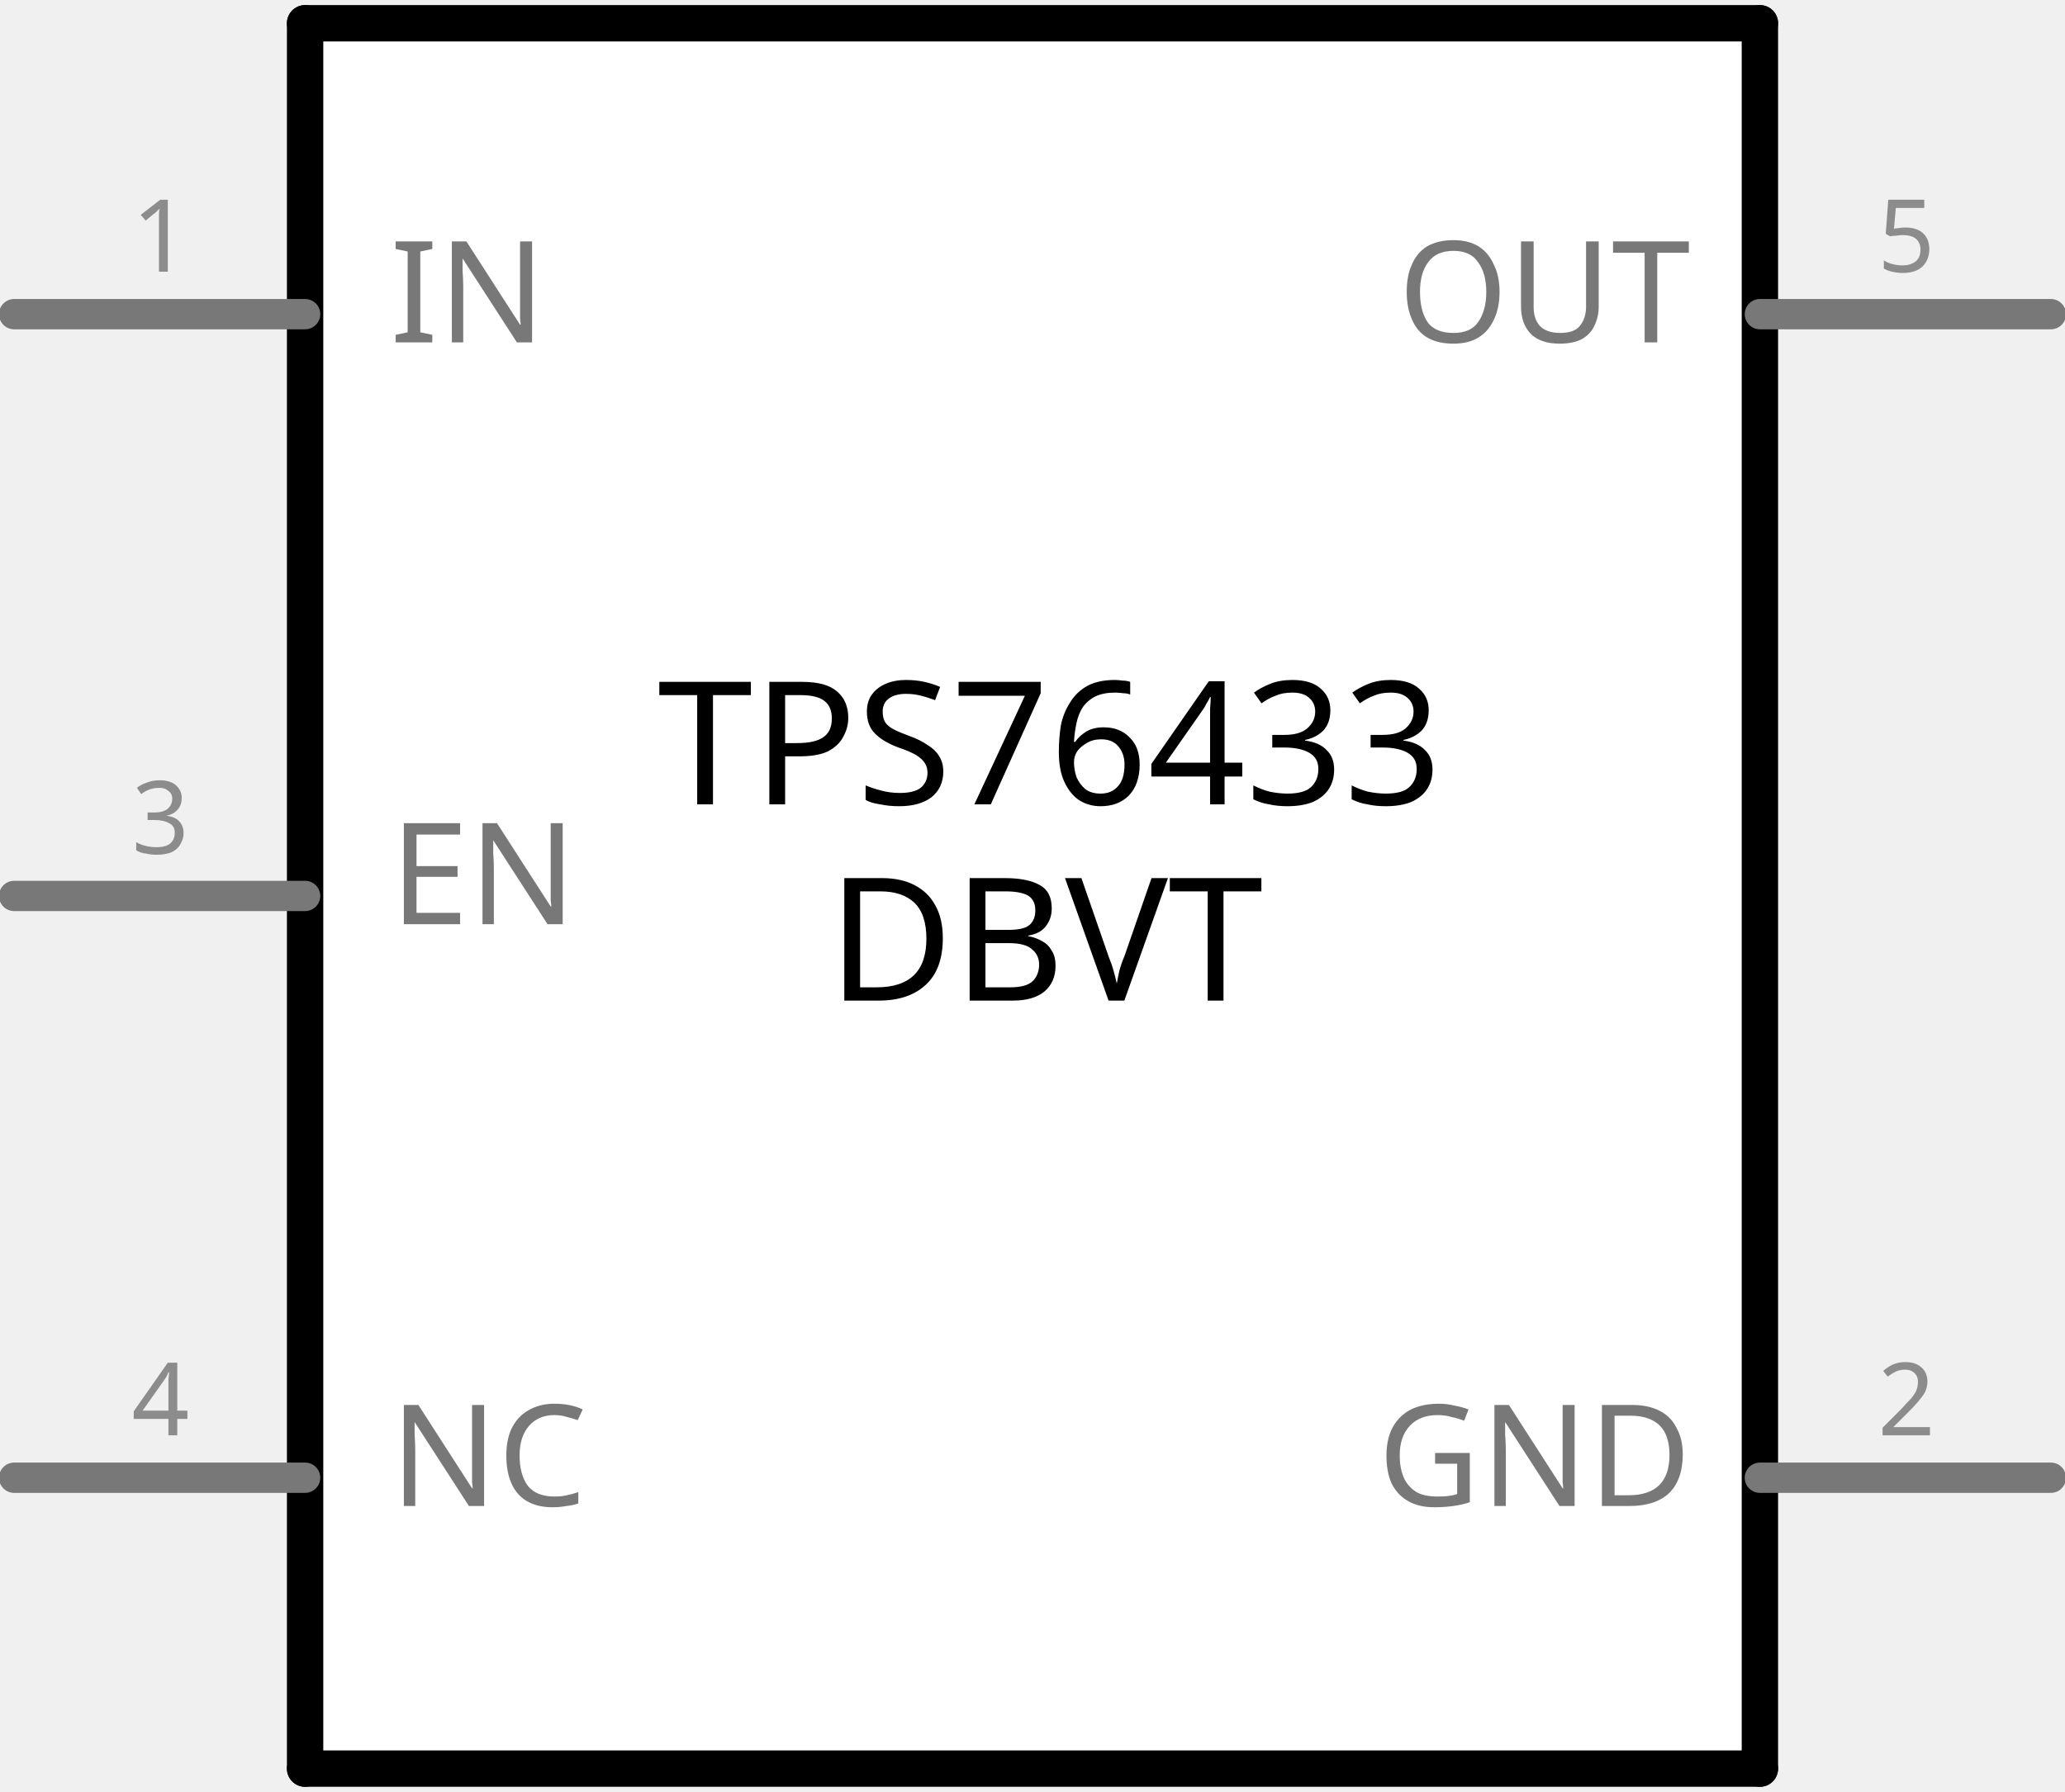
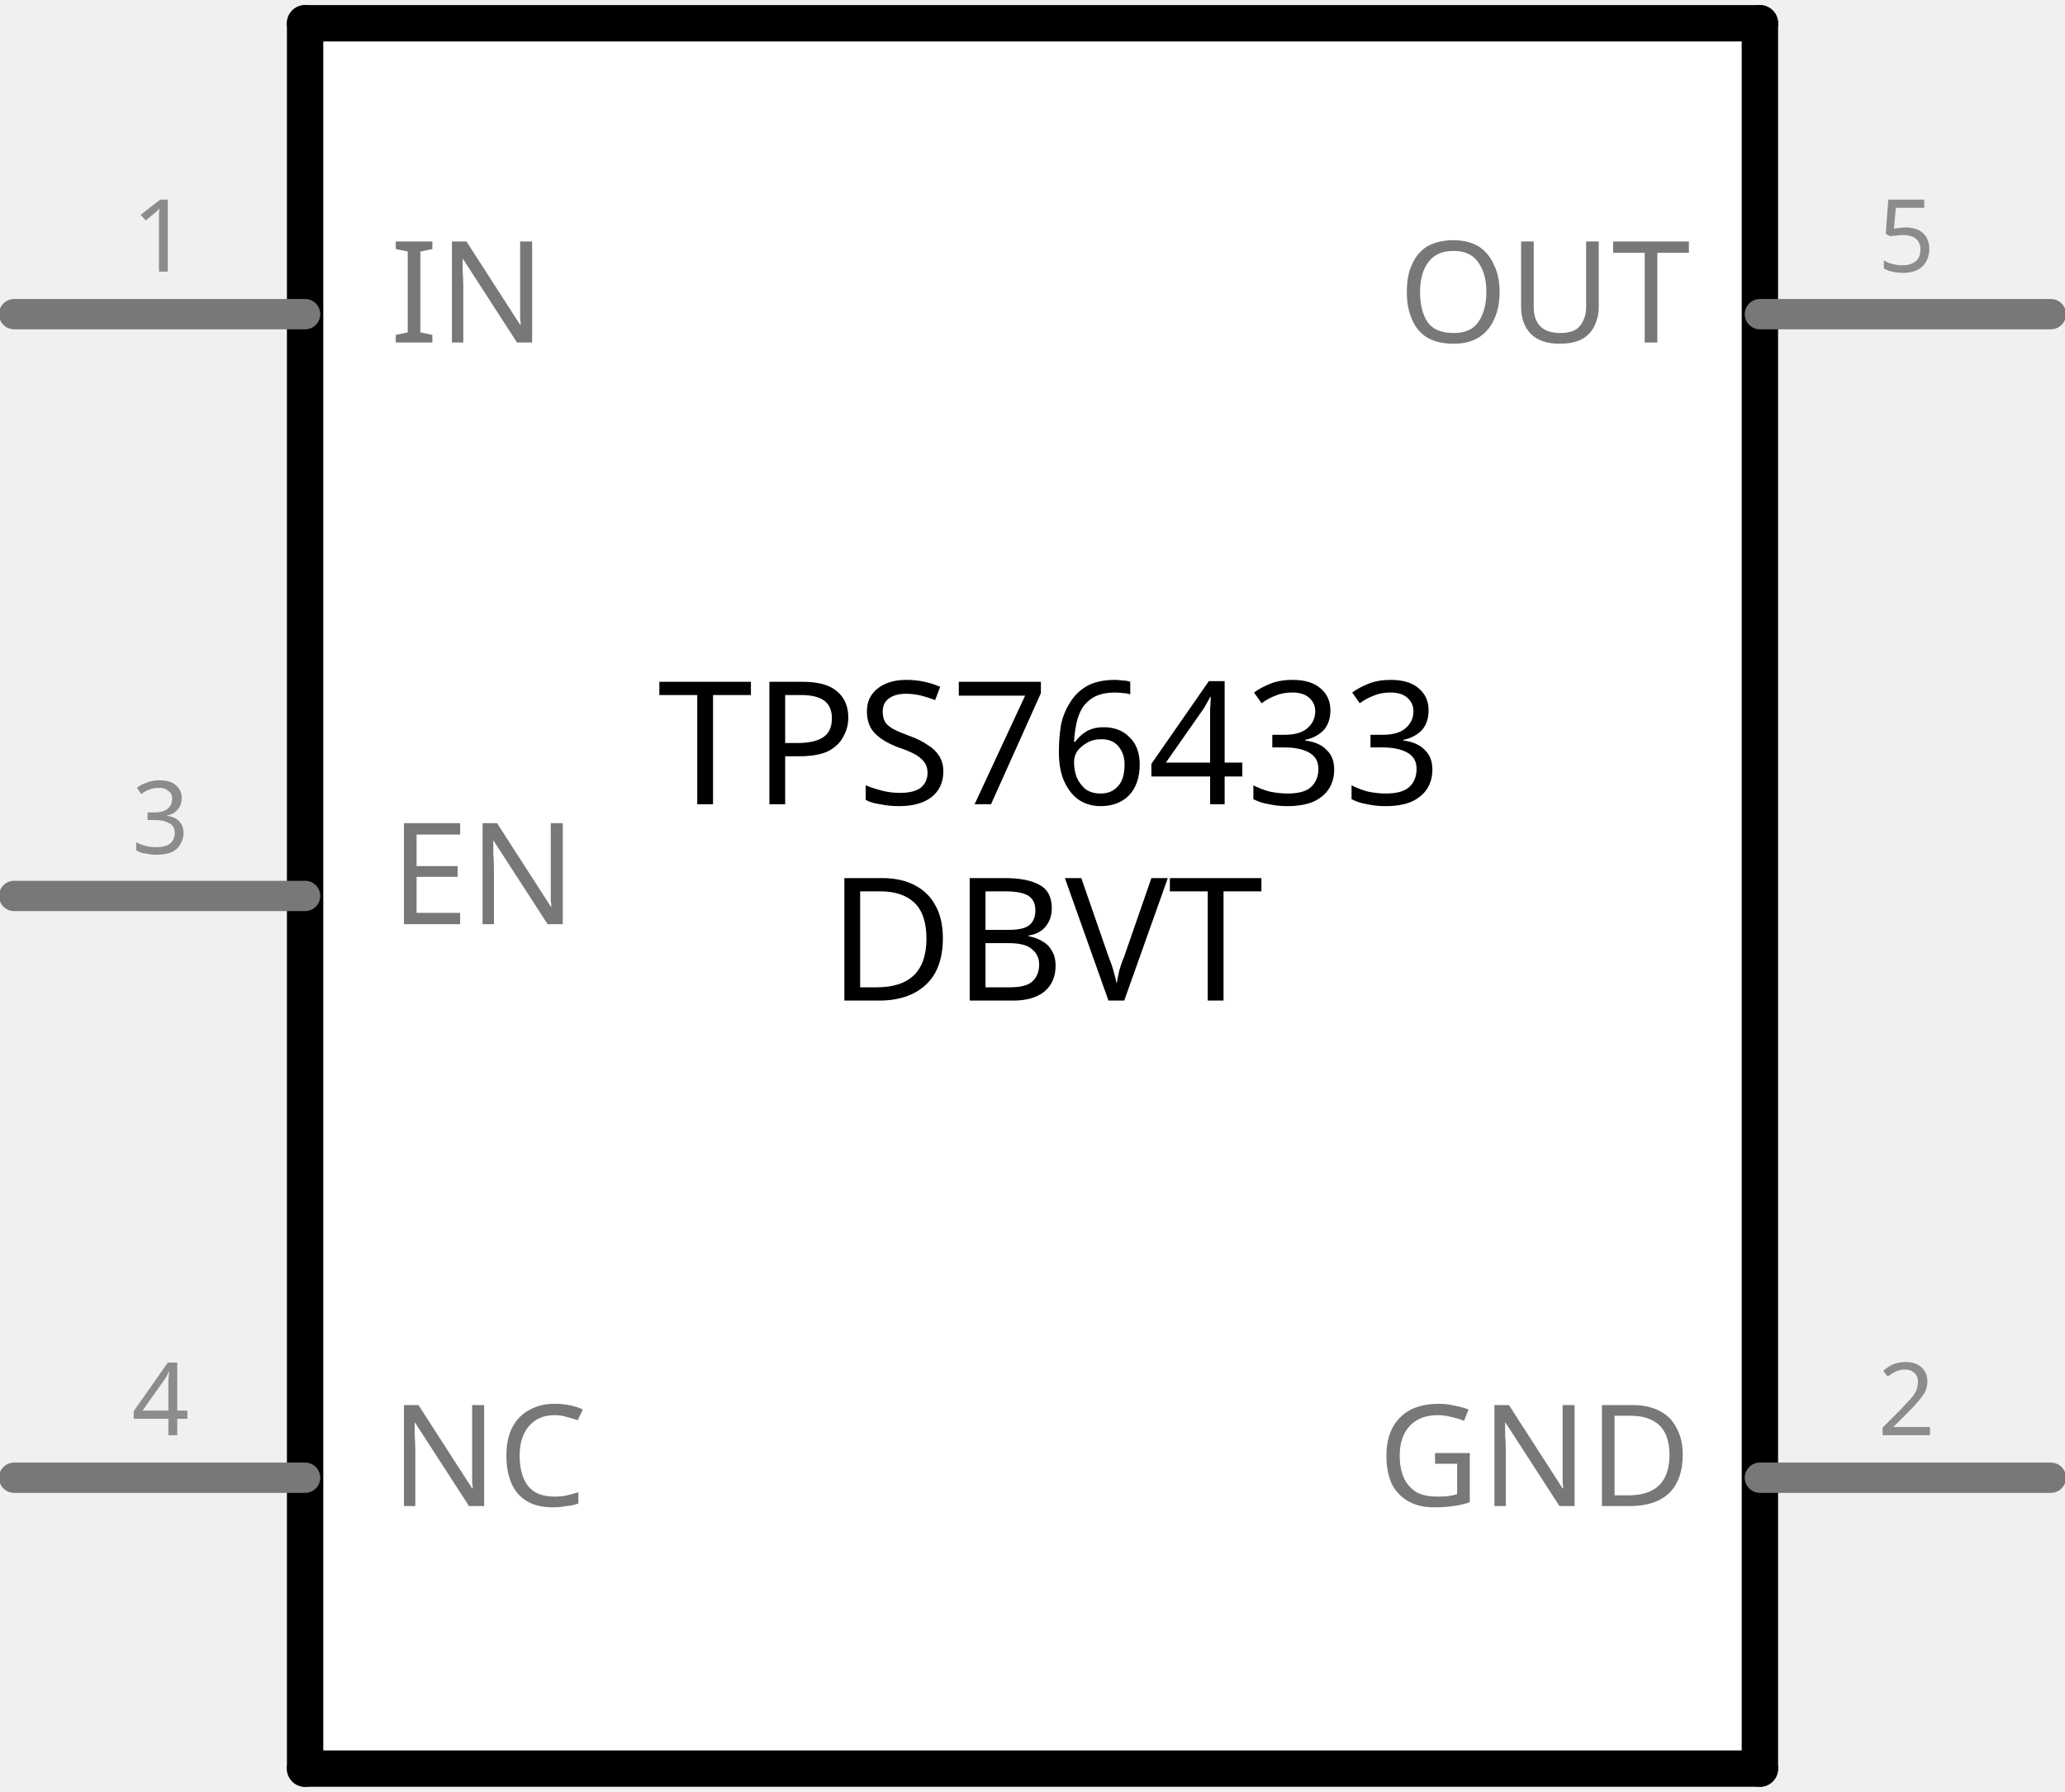
<svg xmlns="http://www.w3.org/2000/svg" version="1.1" id="Layer_1" x="0px" y="0px" width="51.1px" height="44.352px" viewBox="0 0 51.1 44.352" enable-background="new 0 0 51.1 44.352" xml:space="preserve">
  <g id="schematic">
    <rect x="7.55" y="0.576" fill="#FFFFFF" width="36" height="43.199" />
-     <text id="label" transform="matrix(1 0 0 1 16.2683 19.9084)" font-family="'DroidSans'" font-size="4.25">TPS76433</text>
+     <text id="label" x="16.268" y="19.908" font-family="'DroidSans'" font-size="4.25">TPS76433</text>
    <line fill="none" stroke="#000000" stroke-width="0.9" stroke-linecap="round" x1="7.55" y1="43.776" x2="43.55" y2="43.776" />
    <line fill="none" stroke="#000000" stroke-width="0.9" stroke-linecap="round" x1="43.55" y1="43.776" x2="43.55" y2="0.576" />
    <line fill="none" stroke="#000000" stroke-width="0.9" stroke-linecap="round" x1="43.55" y1="0.576" x2="7.55" y2="0.576" />
    <line fill="none" stroke="#000000" stroke-width="0.9" stroke-linecap="round" x1="7.55" y1="0.576" x2="7.55" y2="43.776" />
    <line id="connector0pin" fill="none" stroke="#787878" stroke-width="0.75" stroke-linecap="round" x1="0.35" y1="7.776" x2="7.55" y2="7.776" />
    <rect id="connector0terminal" x="0.35" y="7.776" fill="none" width="0" height="0.001" />
-     <text transform="matrix(1 0 0 1 3.262 6.7249)" fill="#8C8C8C" font-family="'DroidSans'" font-size="2.5">1</text>
-     <text transform="matrix(1 0 0 1 9.6506 8.4749)" fill="#787878" font-family="'DroidSans'" font-size="3.5">IN</text>
+     <text x="3.262" y="6.725" fill="#8C8C8C" font-family="'DroidSans'" font-size="2.5">1</text>
+     <text x="9.651" y="8.475" fill="#787878" font-family="'DroidSans'" font-size="3.5">IN</text>
    <line id="connector1pin" fill="none" stroke="#787878" stroke-width="0.75" stroke-linecap="round" x1="50.75" y1="36.576" x2="43.55" y2="36.576" />
    <rect id="connector1terminal" x="50.75" y="36.576" fill="none" width="0" height="0" />
-     <text transform="matrix(1 0 0 1 46.4612 35.5256)" fill="#8C8C8C" font-family="'DroidSans'" font-size="2.5">2</text>
-     <text transform="matrix(1 0 0 1 34.0901 37.2756)" fill="#787878" font-family="'DroidSans'" font-size="3.5">GND</text>
+     <text x="46.461" y="35.526" fill="#8C8C8C" font-family="'DroidSans'" font-size="2.5">2</text>
+     <text x="34.09" y="37.276" fill="#787878" font-family="'DroidSans'" font-size="3.5">GND</text>
    <line id="connector4pin" fill="none" stroke="#787878" stroke-width="0.75" stroke-linecap="round" x1="50.75" y1="7.776" x2="43.55" y2="7.776" />
    <rect id="connector4terminal" x="50.75" y="7.776" fill="none" width="0" height="0.001" />
-     <text transform="matrix(1 0 0 1 46.4612 6.7249)" fill="#8C8C8C" font-family="'DroidSans'" font-size="2.5">5</text>
-     <text transform="matrix(1 0 0 1 34.592 8.4749)" fill="#787878" font-family="'DroidSans'" font-size="3.5">OUT</text>
+     <text x="46.461" y="6.725" fill="#8C8C8C" font-family="'DroidSans'" font-size="2.5">5</text>
+     <text x="34.592" y="8.475" fill="#787878" font-family="'DroidSans'" font-size="3.5">OUT</text>
    <line id="connector2pin" fill="none" stroke="#787878" stroke-width="0.75" stroke-linecap="round" x1="0.35" y1="22.176" x2="7.55" y2="22.176" />
    <rect id="connector2terminal" x="0.35" y="22.176" fill="none" width="0" height="0" />
-     <text transform="matrix(1 0 0 1 3.262 21.1252)" fill="#8C8C8C" font-family="'DroidSans'" font-size="2.5">3</text>
-     <text transform="matrix(1 0 0 1 9.6506 22.8752)" fill="#787878" font-family="'DroidSans'" font-size="3.5">EN</text>
+     <text x="3.262" y="21.125" fill="#8C8C8C" font-family="'DroidSans'" font-size="2.5">3</text>
+     <text x="9.651" y="22.875" fill="#787878" font-family="'DroidSans'" font-size="3.5">EN</text>
    <line id="connector3pin" fill="none" stroke="#787878" stroke-width="0.75" stroke-linecap="round" x1="0.35" y1="36.576" x2="7.55" y2="36.576" />
    <rect id="connector3terminal" x="0.35" y="36.576" fill="none" width="0" height="0" />
-     <text transform="matrix(1 0 0 1 3.262 35.5256)" fill="#8C8C8C" font-family="'DroidSans'" font-size="2.5">4</text>
-     <text transform="matrix(1 0 0 1 9.6506 37.2756)" fill="#787878" font-family="'DroidSans'" font-size="3.5">NC</text>
-     <text transform="matrix(1 0 0 1 20.4871 24.7659)" font-family="'DroidSans'" font-size="4.25">DBVT</text>
+     <text x="3.262" y="35.526" fill="#8C8C8C" font-family="'DroidSans'" font-size="2.5">4</text>
+     <text x="9.651" y="37.276" fill="#787878" font-family="'DroidSans'" font-size="3.5">NC</text>
+     <text x="20.487" y="24.766" font-family="'DroidSans'" font-size="4.25">DBVT</text>
  </g>
</svg>
